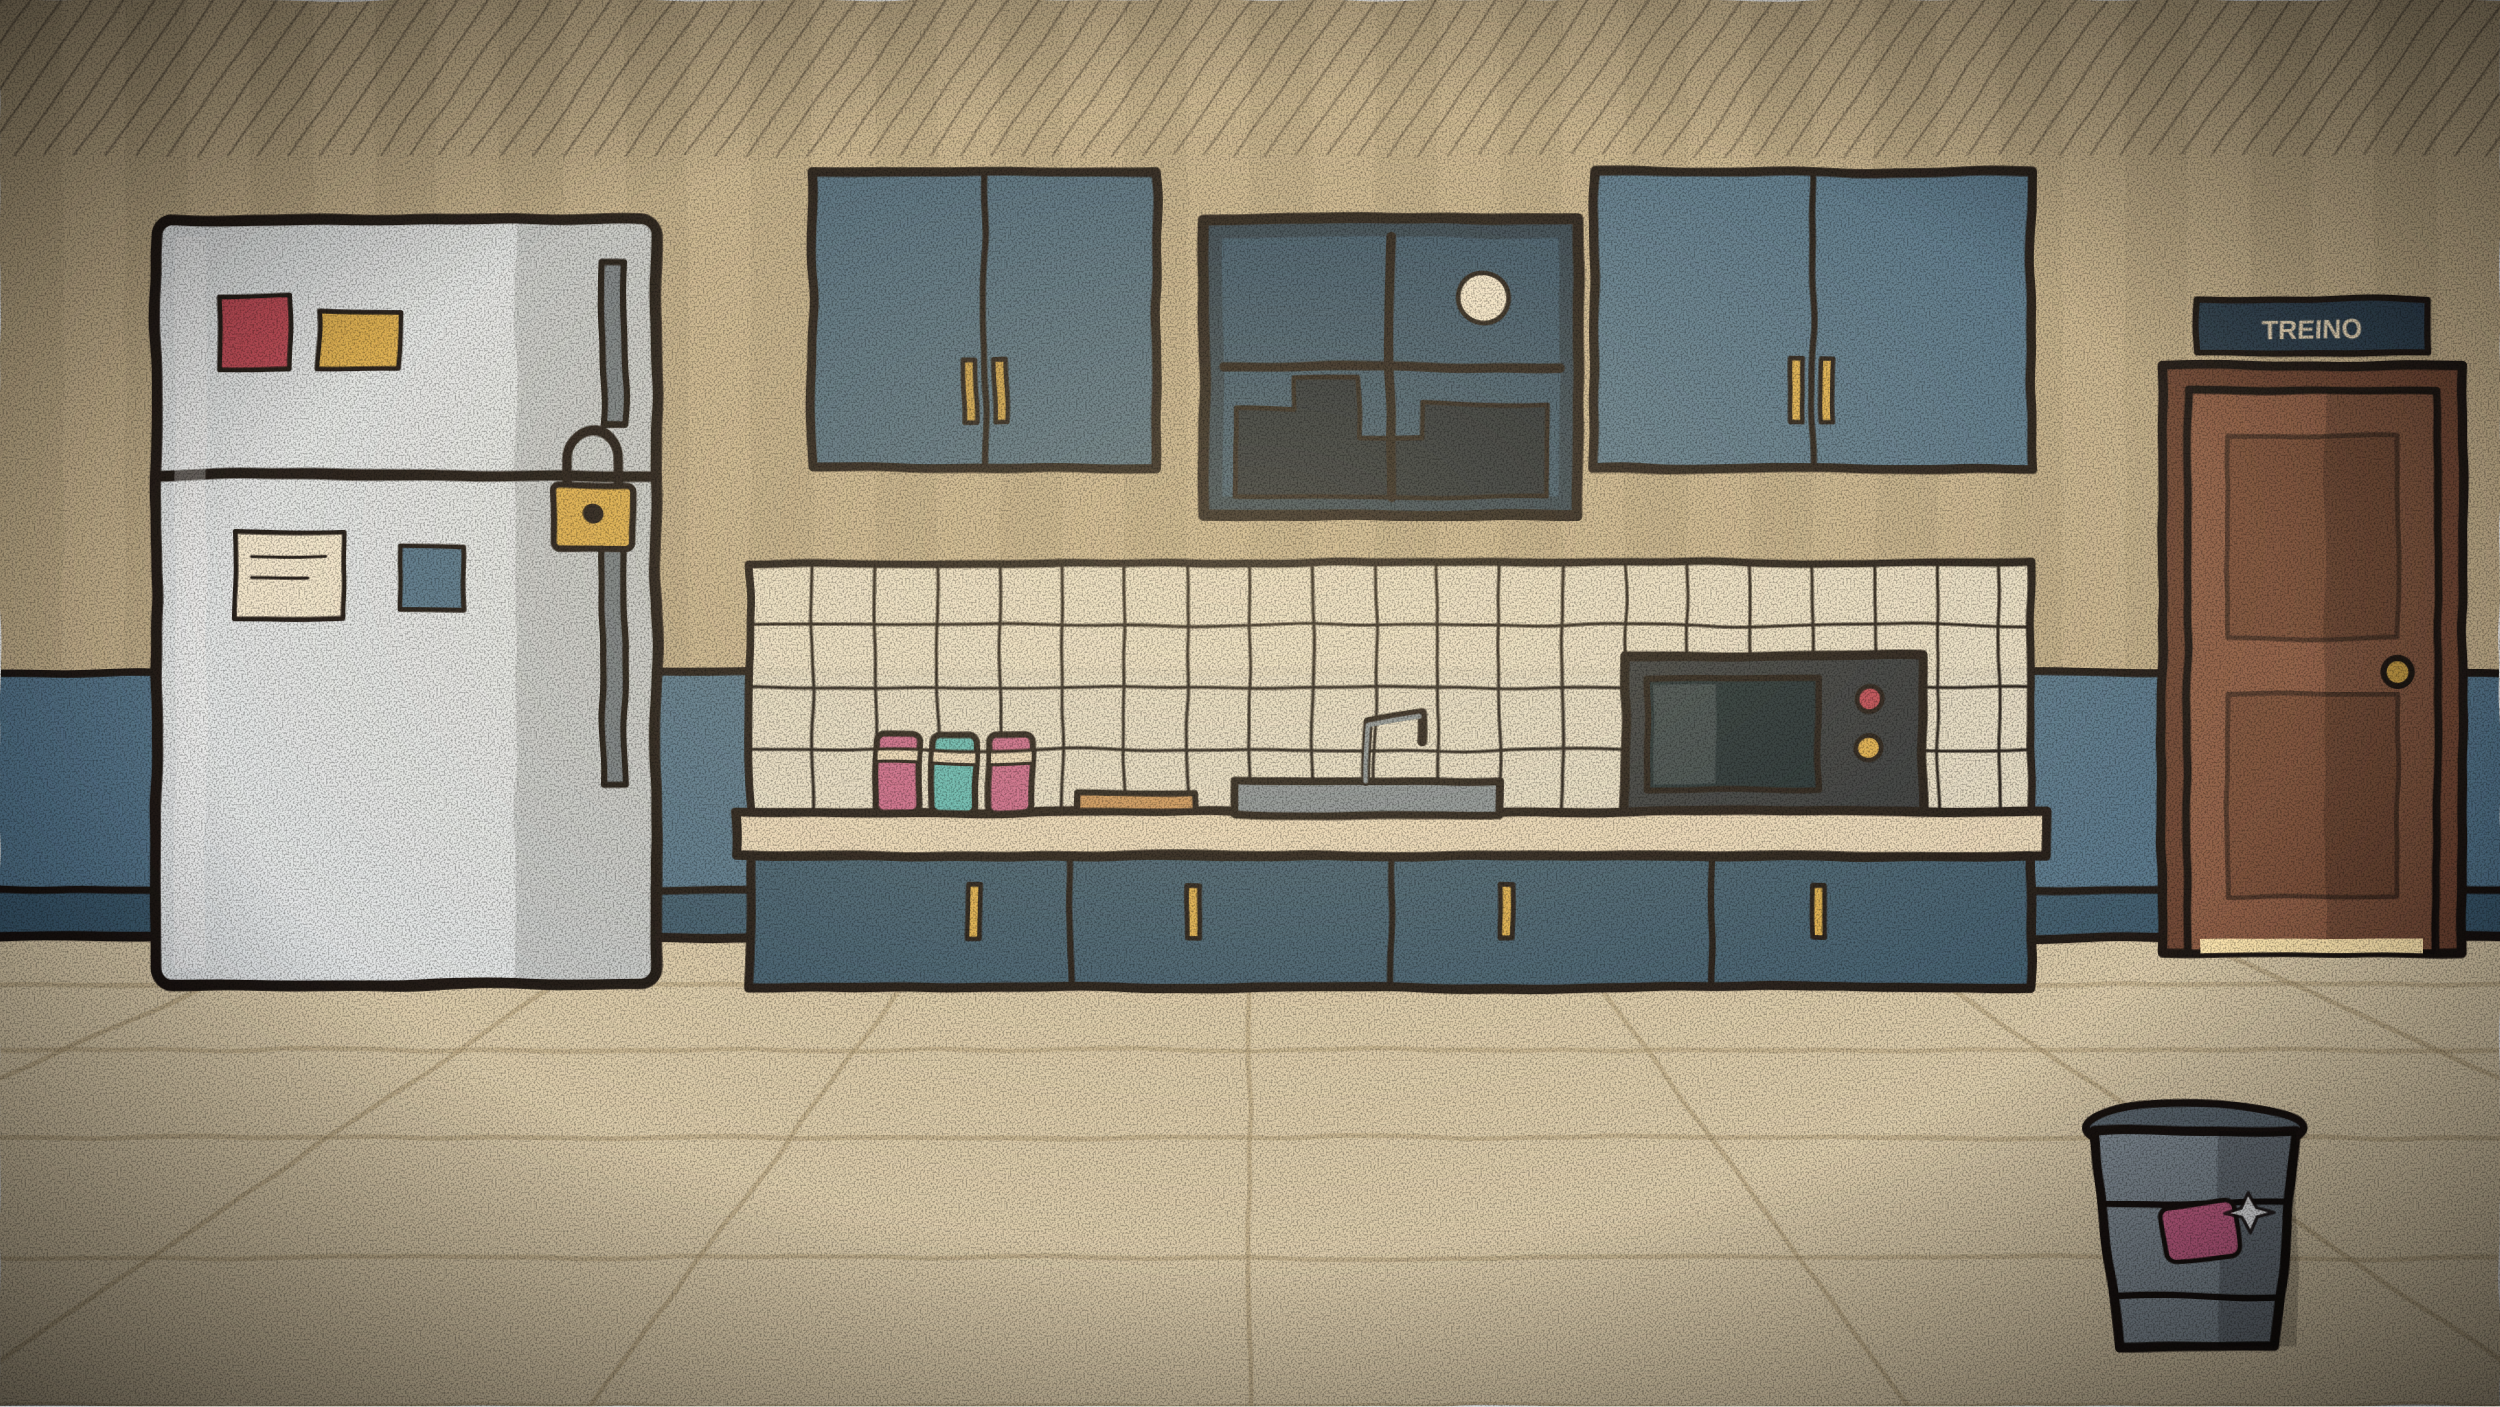
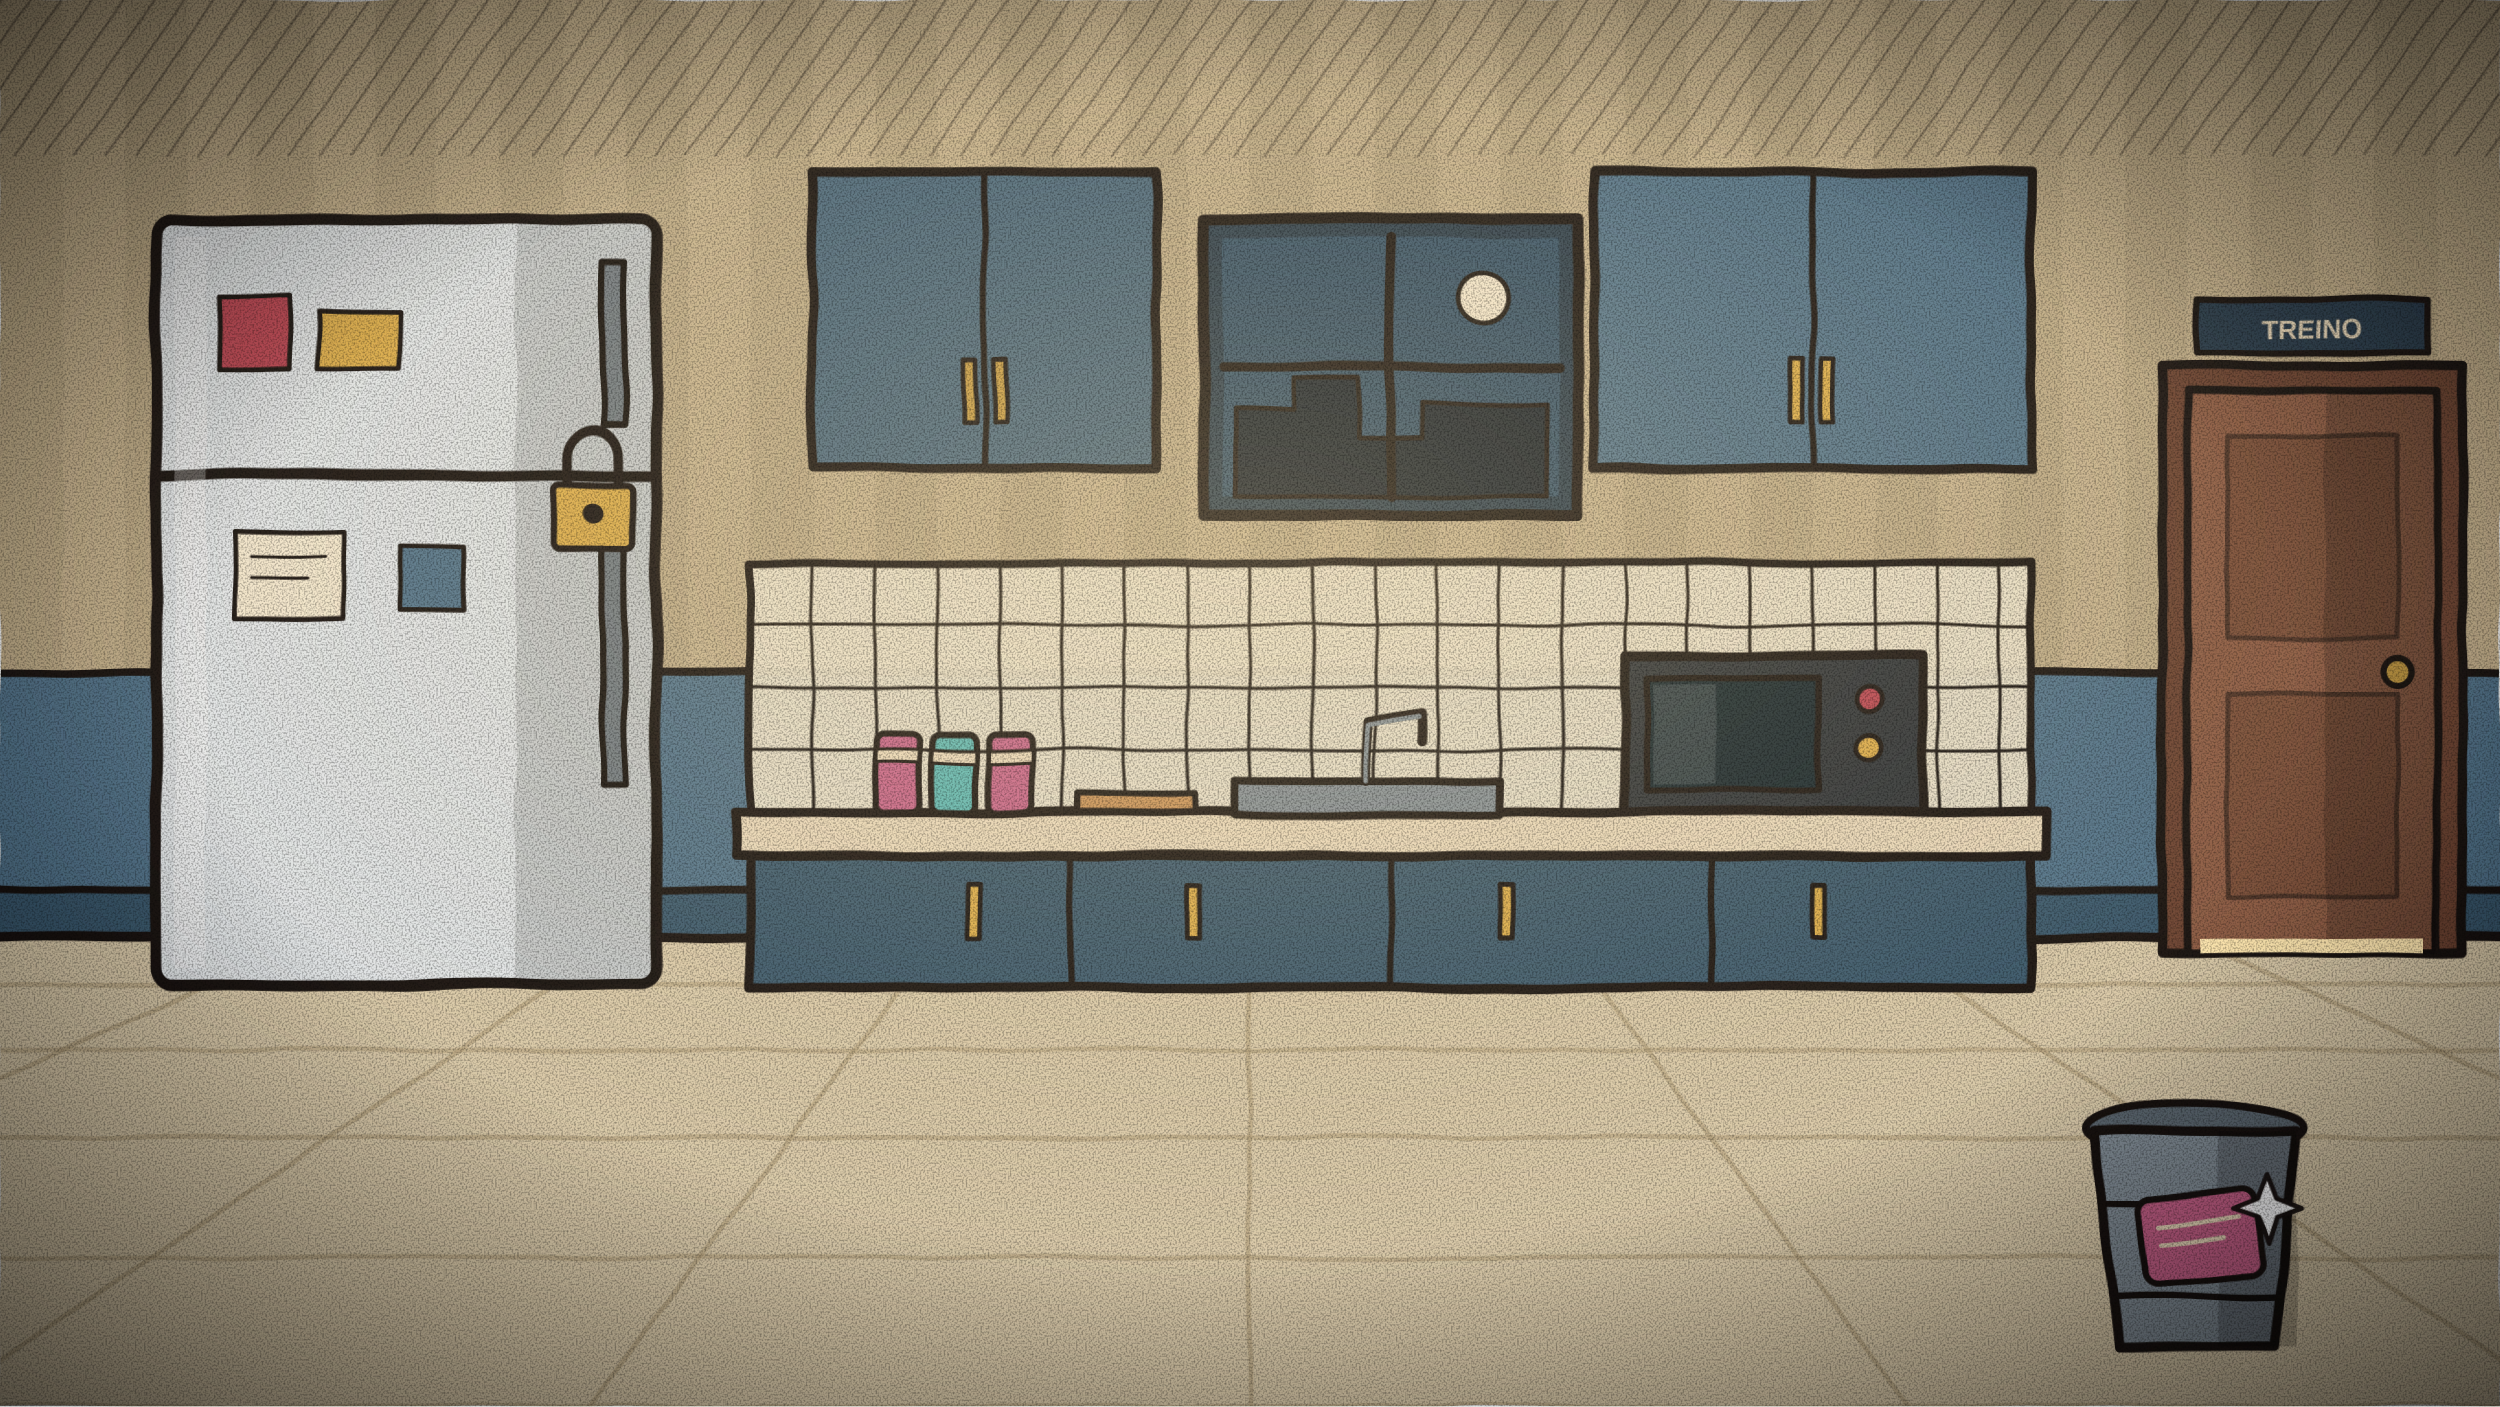
<svg xmlns="http://www.w3.org/2000/svg" viewBox="0 0 1600 900" width="1600" height="900" preserveAspectRatio="xMidYMid slice">
  <defs>
    <filter id="tinta" x="-2%" y="-2%" width="104%" height="104%">
      <feTurbulence type="fractalNoise" baseFrequency="0.012 0.018" numOctaves="2" seed="4" result="r" />
      <feDisplacementMap in="SourceGraphic" in2="r" scale="5" xChannelSelector="R" yChannelSelector="G" />
    </filter>
    <filter id="grao" x="0" y="0" width="100%" height="100%">
      <feTurbulence type="fractalNoise" baseFrequency="0.85" numOctaves="1" seed="9" result="n" />
      <feColorMatrix in="n" type="matrix" values="0 0 0 0 0  0 0 0 0 0  0 0 0 0 0  1.9 0 0 0 -0.8" />
    </filter>
    <filter id="brilho" x="-10%" y="-50%" width="120%" height="200%">
      <feGaussianBlur stdDeviation="9" />
    </filter>
    <pattern id="hachura" width="16" height="16" patternUnits="userSpaceOnUse" patternTransform="rotate(35)">
      <line x1="0" y1="0" x2="0" y2="16" stroke="#17110f" stroke-width="3" opacity=".6" />
    </pattern>
    <pattern id="tijolo" width="80" height="40" patternUnits="userSpaceOnUse">
      <rect x="0" y="0" width="80" height="20" fill="#9c4f47" stroke="#17110f" stroke-width="3" />
      <rect x="-40" y="20" width="80" height="20" fill="#8a443f" stroke="#17110f" stroke-width="3" />
      <rect x="40" y="20" width="80" height="20" fill="#a55a50" stroke="#17110f" stroke-width="3" />
    </pattern>
    <pattern id="azulejo" width="40" height="40" patternUnits="userSpaceOnUse">
      <rect width="40" height="40" fill="#e9dfc9" stroke="#17110f" stroke-width="2" opacity=".95" />
    </pattern>
    <linearGradient id="led" x1="0" x2="1">
      <stop offset="0" stop-color="#58b3b0" />
      <stop offset=".5" stop-color="#c35f86" />
      <stop offset="1" stop-color="#58b3b0" />
    </linearGradient>
    <radialGradient id="vig" cx="50%" cy="48%" r="75%">
      <stop offset="55%" stop-color="#000" stop-opacity="0" />
      <stop offset="100%" stop-color="#000" stop-opacity=".66" />
    </radialGradient>
    <radialGradient id="luz" cx="50%" cy="38%" r="55%">
      <stop offset="0" stop-color="#ffe7b0" stop-opacity=".30" />
      <stop offset="1" stop-color="#ffe7b0" stop-opacity="0" />
    </radialGradient>
  </defs>
  <g filter="url(#tinta)">
    <rect x="-20" y="-20" width="1640" height="620" fill="#c4b08c" />
    <rect x="0" y="0" width="40" height="600" fill="#000" opacity=".05" />
    <rect x="80" y="0" width="40" height="600" fill="#000" opacity=".05" />
    <rect x="160" y="0" width="40" height="600" fill="#000" opacity=".05" />
    <rect x="240" y="0" width="40" height="600" fill="#000" opacity=".05" />
    <rect x="320" y="0" width="40" height="600" fill="#000" opacity=".05" />
    <rect x="400" y="0" width="40" height="600" fill="#000" opacity=".05" />
    <rect x="480" y="0" width="40" height="600" fill="#000" opacity=".05" />
    <rect x="560" y="0" width="40" height="600" fill="#000" opacity=".05" />
    <rect x="640" y="0" width="40" height="600" fill="#000" opacity=".05" />
    <rect x="720" y="0" width="40" height="600" fill="#000" opacity=".05" />
    <rect x="800" y="0" width="40" height="600" fill="#000" opacity=".05" />
    <rect x="880" y="0" width="40" height="600" fill="#000" opacity=".05" />
    <rect x="960" y="0" width="40" height="600" fill="#000" opacity=".05" />
    <rect x="1040" y="0" width="40" height="600" fill="#000" opacity=".05" />
    <rect x="1120" y="0" width="40" height="600" fill="#000" opacity=".05" />
    <rect x="1200" y="0" width="40" height="600" fill="#000" opacity=".05" />
    <rect x="1280" y="0" width="40" height="600" fill="#000" opacity=".05" />
    <rect x="1360" y="0" width="40" height="600" fill="#000" opacity=".05" />
    <rect x="1440" y="0" width="40" height="600" fill="#000" opacity=".05" />
    <rect x="1520" y="0" width="40" height="600" fill="#000" opacity=".05" />
    <rect x="-20" y="430" width="1640" height="170" fill="#4f7088" />
    <line x1="-20" y1="430" x2="1620" y2="430" stroke="#17110f" stroke-width="5" stroke-linecap="round" />
    <rect x="-20" y="600" width="1640" height="320" fill="#d8c8a8" />
    <line x1="-1600" y1="600" x2="-4266.667" y2="900" stroke="#a8946f" stroke-width="3" stroke-linecap="round" opacity=".55" />
    <line x1="-1400" y1="600" x2="-3844.444" y2="900" stroke="#a8946f" stroke-width="3" stroke-linecap="round" opacity=".55" />
    <line x1="-1200" y1="600" x2="-3422.222" y2="900" stroke="#a8946f" stroke-width="3" stroke-linecap="round" opacity=".55" />
    <line x1="-1000" y1="600" x2="-3000.0" y2="900" stroke="#a8946f" stroke-width="3" stroke-linecap="round" opacity=".55" />
    <line x1="-800" y1="600" x2="-2577.778" y2="900" stroke="#a8946f" stroke-width="3" stroke-linecap="round" opacity=".55" />
    <line x1="-600" y1="600" x2="-2155.556" y2="900" stroke="#a8946f" stroke-width="3" stroke-linecap="round" opacity=".55" />
    <line x1="-400" y1="600" x2="-1733.333" y2="900" stroke="#a8946f" stroke-width="3" stroke-linecap="round" opacity=".55" />
    <line x1="-200" y1="600" x2="-1311.111" y2="900" stroke="#a8946f" stroke-width="3" stroke-linecap="round" opacity=".55" />
    <line x1="0" y1="600" x2="-888.889" y2="900" stroke="#a8946f" stroke-width="3" stroke-linecap="round" opacity=".55" />
    <line x1="200" y1="600" x2="-466.667" y2="900" stroke="#a8946f" stroke-width="3" stroke-linecap="round" opacity=".55" />
    <line x1="400" y1="600" x2="-44.444" y2="900" stroke="#a8946f" stroke-width="3" stroke-linecap="round" opacity=".55" />
    <line x1="600" y1="600" x2="377.778" y2="900" stroke="#a8946f" stroke-width="3" stroke-linecap="round" opacity=".55" />
    <line x1="800" y1="600" x2="800.0" y2="900" stroke="#a8946f" stroke-width="3" stroke-linecap="round" opacity=".55" />
    <line x1="1000" y1="600" x2="1222.222" y2="900" stroke="#a8946f" stroke-width="3" stroke-linecap="round" opacity=".55" />
    <line x1="1200" y1="600" x2="1644.444" y2="900" stroke="#a8946f" stroke-width="3" stroke-linecap="round" opacity=".55" />
    <line x1="1400" y1="600" x2="2066.667" y2="900" stroke="#a8946f" stroke-width="3" stroke-linecap="round" opacity=".55" />
    <line x1="1600" y1="600" x2="2488.889" y2="900" stroke="#a8946f" stroke-width="3" stroke-linecap="round" opacity=".55" />
    <line x1="1800" y1="600" x2="2911.111" y2="900" stroke="#a8946f" stroke-width="3" stroke-linecap="round" opacity=".55" />
    <line x1="2000" y1="600" x2="3333.333" y2="900" stroke="#a8946f" stroke-width="3" stroke-linecap="round" opacity=".55" />
    <line x1="2200" y1="600" x2="3755.556" y2="900" stroke="#a8946f" stroke-width="3" stroke-linecap="round" opacity=".55" />
    <line x1="2400" y1="600" x2="4177.778" y2="900" stroke="#a8946f" stroke-width="3" stroke-linecap="round" opacity=".55" />
    <line x1="2600" y1="600" x2="4600.0" y2="900" stroke="#a8946f" stroke-width="3" stroke-linecap="round" opacity=".55" />
    <line x1="2800" y1="600" x2="5022.222" y2="900" stroke="#a8946f" stroke-width="3" stroke-linecap="round" opacity=".55" />
    <line x1="3000" y1="600" x2="5444.444" y2="900" stroke="#a8946f" stroke-width="3" stroke-linecap="round" opacity=".55" />
    <line x1="-20" y1="630" x2="1620" y2="630" stroke="#a8946f" stroke-width="3" stroke-linecap="round" opacity=".5" />
    <line x1="-20" y1="672" x2="1620" y2="672" stroke="#a8946f" stroke-width="3" stroke-linecap="round" opacity=".5" />
    <line x1="-20" y1="728" x2="1620" y2="728" stroke="#a8946f" stroke-width="3" stroke-linecap="round" opacity=".5" />
    <line x1="-20" y1="805" x2="1620" y2="805" stroke="#a8946f" stroke-width="3" stroke-linecap="round" opacity=".5" />
    <line x1="-20" y1="900" x2="1620" y2="900" stroke="#a8946f" stroke-width="3" stroke-linecap="round" opacity=".5" />
    <rect x="-20" y="570" width="1640" height="30" rx="0" fill="#38566b" stroke="#17110f" stroke-width="5" stroke-linejoin="round" stroke-linecap="round" />
    <line x1="-20" y1="600" x2="1620" y2="600" stroke="#17110f" stroke-width="6" stroke-linecap="round" />
    <rect x="-20" y="-20" width="1640" height="120" fill="url(#hachura)" opacity=".55" />
    <rect x="770" y="140" width="240" height="190" rx="0" fill="#26394a" stroke="#17110f" stroke-width="7" stroke-linejoin="round" stroke-linecap="round" />
    <rect x="782" y="152" width="216" height="166" fill="#314e66" />
    <circle cx="950" cy="190" r="16" fill="#f0e4cc" stroke="#17110f" stroke-width="3" stroke-linejoin="round" stroke-linecap="round" />
    <path d="M790 318 L790 262 L828 262 L828 242 L870 242 L870 280 L910 280 L910 258 L990 258 L990 318 Z" fill="#17202a" stroke="#17110f" stroke-width="3" stroke-linejoin="round" stroke-linecap="round" />
    <line x1="890" y1="152" x2="890" y2="318" stroke="#17110f" stroke-width="6" stroke-linecap="round" />
    <line x1="782" y1="235" x2="998" y2="235" stroke="#17110f" stroke-width="6" stroke-linecap="round" />
    <rect x="520" y="110" width="220" height="190" rx="0" fill="#4f7088" stroke="#17110f" stroke-width="6" stroke-linejoin="round" stroke-linecap="round" />
    <line x1="630" y1="110" x2="630" y2="300" stroke="#17110f" stroke-width="4" stroke-linecap="round" />
    <rect x="616" y="230" width="8" height="40" rx="0" fill="#d8a948" stroke="#17110f" stroke-width="3" stroke-linejoin="round" stroke-linecap="round" />
    <rect x="636" y="230" width="8" height="40" rx="0" fill="#d8a948" stroke="#17110f" stroke-width="3" stroke-linejoin="round" stroke-linecap="round" />
    <rect x="1020" y="110" width="280" height="190" rx="0" fill="#4f7088" stroke="#17110f" stroke-width="6" stroke-linejoin="round" stroke-linecap="round" />
    <line x1="1160" y1="110" x2="1160" y2="300" stroke="#17110f" stroke-width="4" stroke-linecap="round" />
    <rect x="1146" y="230" width="8" height="40" rx="0" fill="#d8a948" stroke="#17110f" stroke-width="3" stroke-linejoin="round" stroke-linecap="round" />
    <rect x="1166" y="230" width="8" height="40" rx="0" fill="#d8a948" stroke="#17110f" stroke-width="3" stroke-linejoin="round" stroke-linecap="round" />
    <rect x="520" y="110" width="220" height="190" fill="#000" opacity="0.1" />
    <rect x="480" y="360" width="820" height="160" fill="url(#azulejo)" />
    <rect x="480" y="360" width="820" height="160" rx="0" fill="none" stroke="#17110f" stroke-width="5" stroke-linejoin="round" stroke-linecap="round" />
    <rect x="470" y="520" width="840" height="28" rx="0" fill="#e6d5b8" stroke="#17110f" stroke-width="6" stroke-linejoin="round" stroke-linecap="round" />
    <rect x="480" y="548" width="820" height="84" rx="0" fill="#38566b" stroke="#17110f" stroke-width="6" stroke-linejoin="round" stroke-linecap="round" />
    <line x1="685" y1="548" x2="685" y2="630" stroke="#17110f" stroke-width="4" stroke-linecap="round" />
    <line x1="890" y1="548" x2="890" y2="630" stroke="#17110f" stroke-width="4" stroke-linecap="round" />
    <line x1="1095" y1="548" x2="1095" y2="630" stroke="#17110f" stroke-width="4" stroke-linecap="round" />
    <rect x="620" y="566" width="8" height="34" rx="0" fill="#d8a948" stroke="#17110f" stroke-width="3" stroke-linejoin="round" stroke-linecap="round" />
    <rect x="760" y="566" width="8" height="34" rx="0" fill="#d8a948" stroke="#17110f" stroke-width="3" stroke-linejoin="round" stroke-linecap="round" />
    <rect x="960" y="566" width="8" height="34" rx="0" fill="#d8a948" stroke="#17110f" stroke-width="3" stroke-linejoin="round" stroke-linecap="round" />
    <rect x="1160" y="566" width="8" height="34" rx="0" fill="#d8a948" stroke="#17110f" stroke-width="3" stroke-linejoin="round" stroke-linecap="round" />
    <rect x="790" y="500" width="170" height="22" rx="0" fill="#7f8a93" stroke="#17110f" stroke-width="5" stroke-linejoin="round" stroke-linecap="round" />
    <path d="M875 500 L875 462 L910 456 L910 474" fill="none" stroke="#17110f" stroke-width="6" stroke-linecap="round" stroke-linejoin="round" />
    <path d="M875 500 L875 464 L908 458" fill="none" stroke="#7f8a93" stroke-width="3" stroke-linecap="round" stroke-linejoin="round" />
    <rect x="1040" y="420" width="190" height="100" rx="0" fill="#2b3036" stroke="#17110f" stroke-width="6" stroke-linejoin="round" stroke-linecap="round" />
    <rect x="1054" y="434" width="110" height="72" rx="0" fill="#14242c" stroke="#17110f" stroke-width="4" stroke-linejoin="round" stroke-linecap="round" />
    <rect x="1058" y="438" width="40" height="64" fill="#fff" opacity="0.12" />
    <circle cx="1196" cy="448" r="8" fill="#b5414f" stroke="#17110f" stroke-width="3" stroke-linejoin="round" stroke-linecap="round" />
    <circle cx="1196" cy="478" r="8" fill="#d8a948" stroke="#17110f" stroke-width="3" stroke-linejoin="round" stroke-linecap="round" />
    <rect x="560" y="470" width="28" height="50" rx="5" fill="#c35f86" stroke="#17110f" stroke-width="4" stroke-linejoin="round" stroke-linecap="round" />
    <rect x="560" y="480" width="28" height="8" rx="0" fill="#e6d5b8" stroke="#17110f" stroke-width="2" stroke-linejoin="round" stroke-linecap="round" />
    <rect x="596" y="470" width="28" height="50" rx="5" fill="#58b3b0" stroke="#17110f" stroke-width="4" stroke-linejoin="round" stroke-linecap="round" />
    <rect x="596" y="480" width="28" height="8" rx="0" fill="#e6d5b8" stroke="#17110f" stroke-width="2" stroke-linejoin="round" stroke-linecap="round" />
    <rect x="632" y="470" width="28" height="50" rx="5" fill="#c35f86" stroke="#17110f" stroke-width="4" stroke-linejoin="round" stroke-linecap="round" />
    <rect x="632" y="480" width="28" height="8" rx="0" fill="#e6d5b8" stroke="#17110f" stroke-width="2" stroke-linejoin="round" stroke-linecap="round" />
    <rect x="690" y="508" width="74" height="12" rx="0" fill="#c58e55" stroke="#17110f" stroke-width="4" stroke-linejoin="round" stroke-linecap="round" />
    <rect x="100" y="140" width="320" height="490" rx="10" fill="#dfe3e6" stroke="#17110f" stroke-width="7" stroke-linejoin="round" stroke-linecap="round" />
    <line x1="100" y1="304" x2="420" y2="304" stroke="#17110f" stroke-width="7" stroke-linecap="round" />
    <rect x="386" y="168" width="14" height="104" rx="0" fill="#7f8a93" stroke="#17110f" stroke-width="4" stroke-linejoin="round" stroke-linecap="round" />
    <rect x="386" y="332" width="14" height="170" rx="0" fill="#7f8a93" stroke="#17110f" stroke-width="4" stroke-linejoin="round" stroke-linecap="round" />
    <rect x="330" y="140" width="90" height="490" fill="#000" opacity="0.13" />
    <rect x="112" y="150" width="20" height="470" fill="#fff" opacity="0.3" />
    <rect x="140" y="190" width="46" height="46" rx="0" fill="#b5414f" stroke="#17110f" stroke-width="3" stroke-linejoin="round" stroke-linecap="round" />
    <rect x="204" y="200" width="52" height="36" rx="0" fill="#d8a948" stroke="#17110f" stroke-width="3" stroke-linejoin="round" stroke-linecap="round" />
    <rect x="150" y="340" width="70" height="56" rx="0" fill="#f0e4cc" stroke="#17110f" stroke-width="3" stroke-linejoin="round" stroke-linecap="round" />
    <line x1="160" y1="356" x2="208" y2="356" stroke="#17110f" stroke-width="2" stroke-linecap="round" />
    <line x1="160" y1="370" x2="196" y2="370" stroke="#17110f" stroke-width="2" stroke-linecap="round" />
    <rect x="256" y="350" width="40" height="40" rx="0" fill="#4f7088" stroke="#17110f" stroke-width="3" stroke-linejoin="round" stroke-linecap="round" />
    <path d="M363.9 310 v-18.4 a16.1 16.1 0 0 1 32.2 0 v18.4" fill="none" stroke="#17110f" stroke-width="6" stroke-linecap="round" />
    <rect x="354.7" y="310" width="50.6" height="41.4" rx="4" fill="#d8a948" stroke="#17110f" stroke-width="4" stroke-linejoin="round" stroke-linecap="round" />
    <circle cx="380" cy="328.4" r="5.75" fill="#17110f" stroke="#17110f" stroke-width="2" stroke-linejoin="round" stroke-linecap="round" />
    <ellipse cx="1405" cy="722" rx="70" ry="16" fill="#5a656e" stroke="#17110f" stroke-width="5" stroke-linejoin="round" stroke-linecap="round" />
    <path d="M1340 724 L1470 724 L1456 862 L1356 862 Z" fill="#7f8a93" stroke="#17110f" stroke-width="6" stroke-linejoin="round" stroke-linecap="round" />
    <line x1="1346" y1="770" x2="1464" y2="770" stroke="#17110f" stroke-width="4" stroke-linecap="round" />
    <line x1="1352" y1="830" x2="1458" y2="830" stroke="#17110f" stroke-width="4" stroke-linecap="round" />
    <rect x="1420" y="724" width="50" height="138" fill="#000" opacity="0.2" />
-     <g transform="rotate(-6 1408 788)">
-       <rect x="1384" y="770" width="48" height="36" rx="6" fill="#c35f86" stroke="#17110f" stroke-width="3" stroke-linejoin="round" stroke-linecap="round" />
+     <g transform="rotate(-6 1408 790)">
+       <rect x="1370" y="764" width="76" height="56" rx="8" fill="#c35f86" stroke="#17110f" stroke-width="4" stroke-linejoin="round" stroke-linecap="round" />
+       <path d="M1382 782 L1434 782" fill="none" stroke="#e6d5b8" stroke-width="3" stroke-linecap="round" stroke-linejoin="round" />
+       <path d="M1382 794 L1422 794" fill="none" stroke="#e6d5b8" stroke-width="3" stroke-linecap="round" stroke-linejoin="round" />
    </g>
-     <path d="M1440 764 L1445 774 L1456 777 L1445 780 L1440 790 L1435 780 L1424 777 L1435 774 Z" fill="#ffffff" stroke="#17110f" stroke-width="2" stroke-linejoin="round" stroke-linecap="round" opacity=".85" />
+     <path d="M1452 752 L1458 768 L1474 774 L1458 780 L1452 796 L1446 780 L1430 774 L1446 768 Z" fill="#ffffff" stroke="#17110f" stroke-width="3" stroke-linejoin="round" stroke-linecap="round" opacity=".95" />
    <rect x="1384" y="234" width="192" height="376" rx="0" fill="#6a4130" stroke="#17110f" stroke-width="6" stroke-linejoin="round" stroke-linecap="round" />
    <rect x="1400" y="250" width="160" height="360" rx="0" fill="#8b5a43" stroke="#17110f" stroke-width="5" stroke-linejoin="round" stroke-linecap="round" />
    <rect x="1425.6" y="278.8" width="108.8" height="129.6" rx="0" fill="#6a4130" stroke="#17110f" stroke-width="3" stroke-linejoin="round" stroke-linecap="round" opacity=".55" />
    <rect x="1425.6" y="444.4" width="108.8" height="129.6" rx="0" fill="#6a4130" stroke="#17110f" stroke-width="3" stroke-linejoin="round" stroke-linecap="round" opacity=".55" />
    <circle cx="1534.4" cy="430.0" r="9" fill="#d8a948" stroke="#17110f" stroke-width="4" stroke-linejoin="round" stroke-linecap="round" />
    <rect x="1488.0" y="250" width="72.0" height="360" fill="#000" opacity="0.18" />
    <rect x="1408" y="601" width="144" height="9" fill="#ffe7b0" />
    <rect x="1406" y="192" width="148" height="34" rx="0" fill="#26394a" stroke="#17110f" stroke-width="4" stroke-linejoin="round" stroke-linecap="round" />
    <text x="1480.0" y="217" font-family="Arial Black, Arial, Helvetica, sans-serif" font-size="17" font-weight="800" fill="#e6d5b8" text-anchor="middle">TREINO</text>
  </g>
  <rect width="1600" height="900" fill="url(#luz)" />
  <rect width="1600" height="900" fill="url(#vig)" />
  <rect width="1600" height="900" filter="url(#grao)" opacity=".45" />
</svg>
